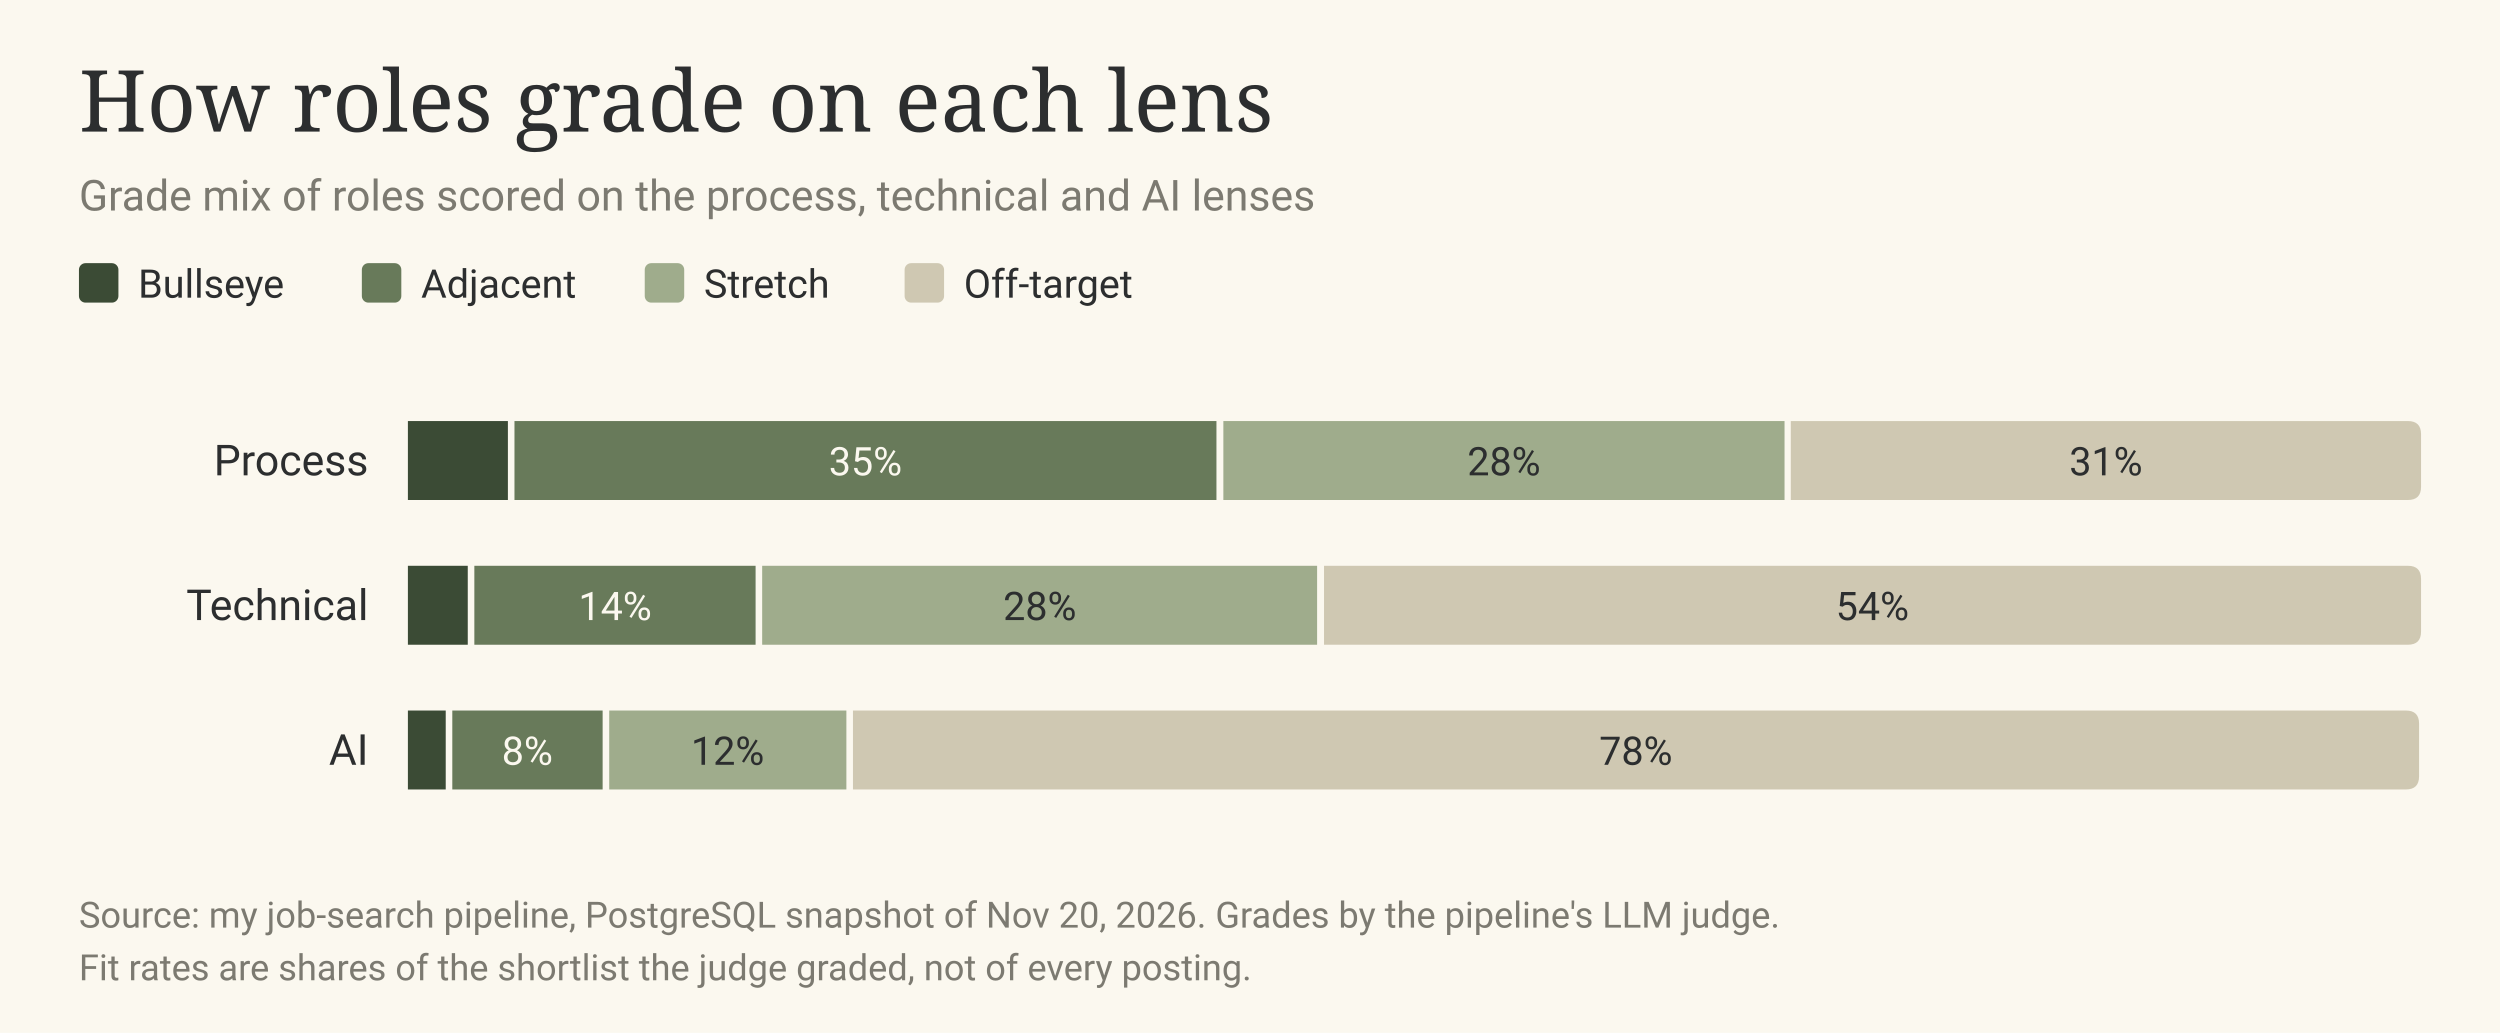
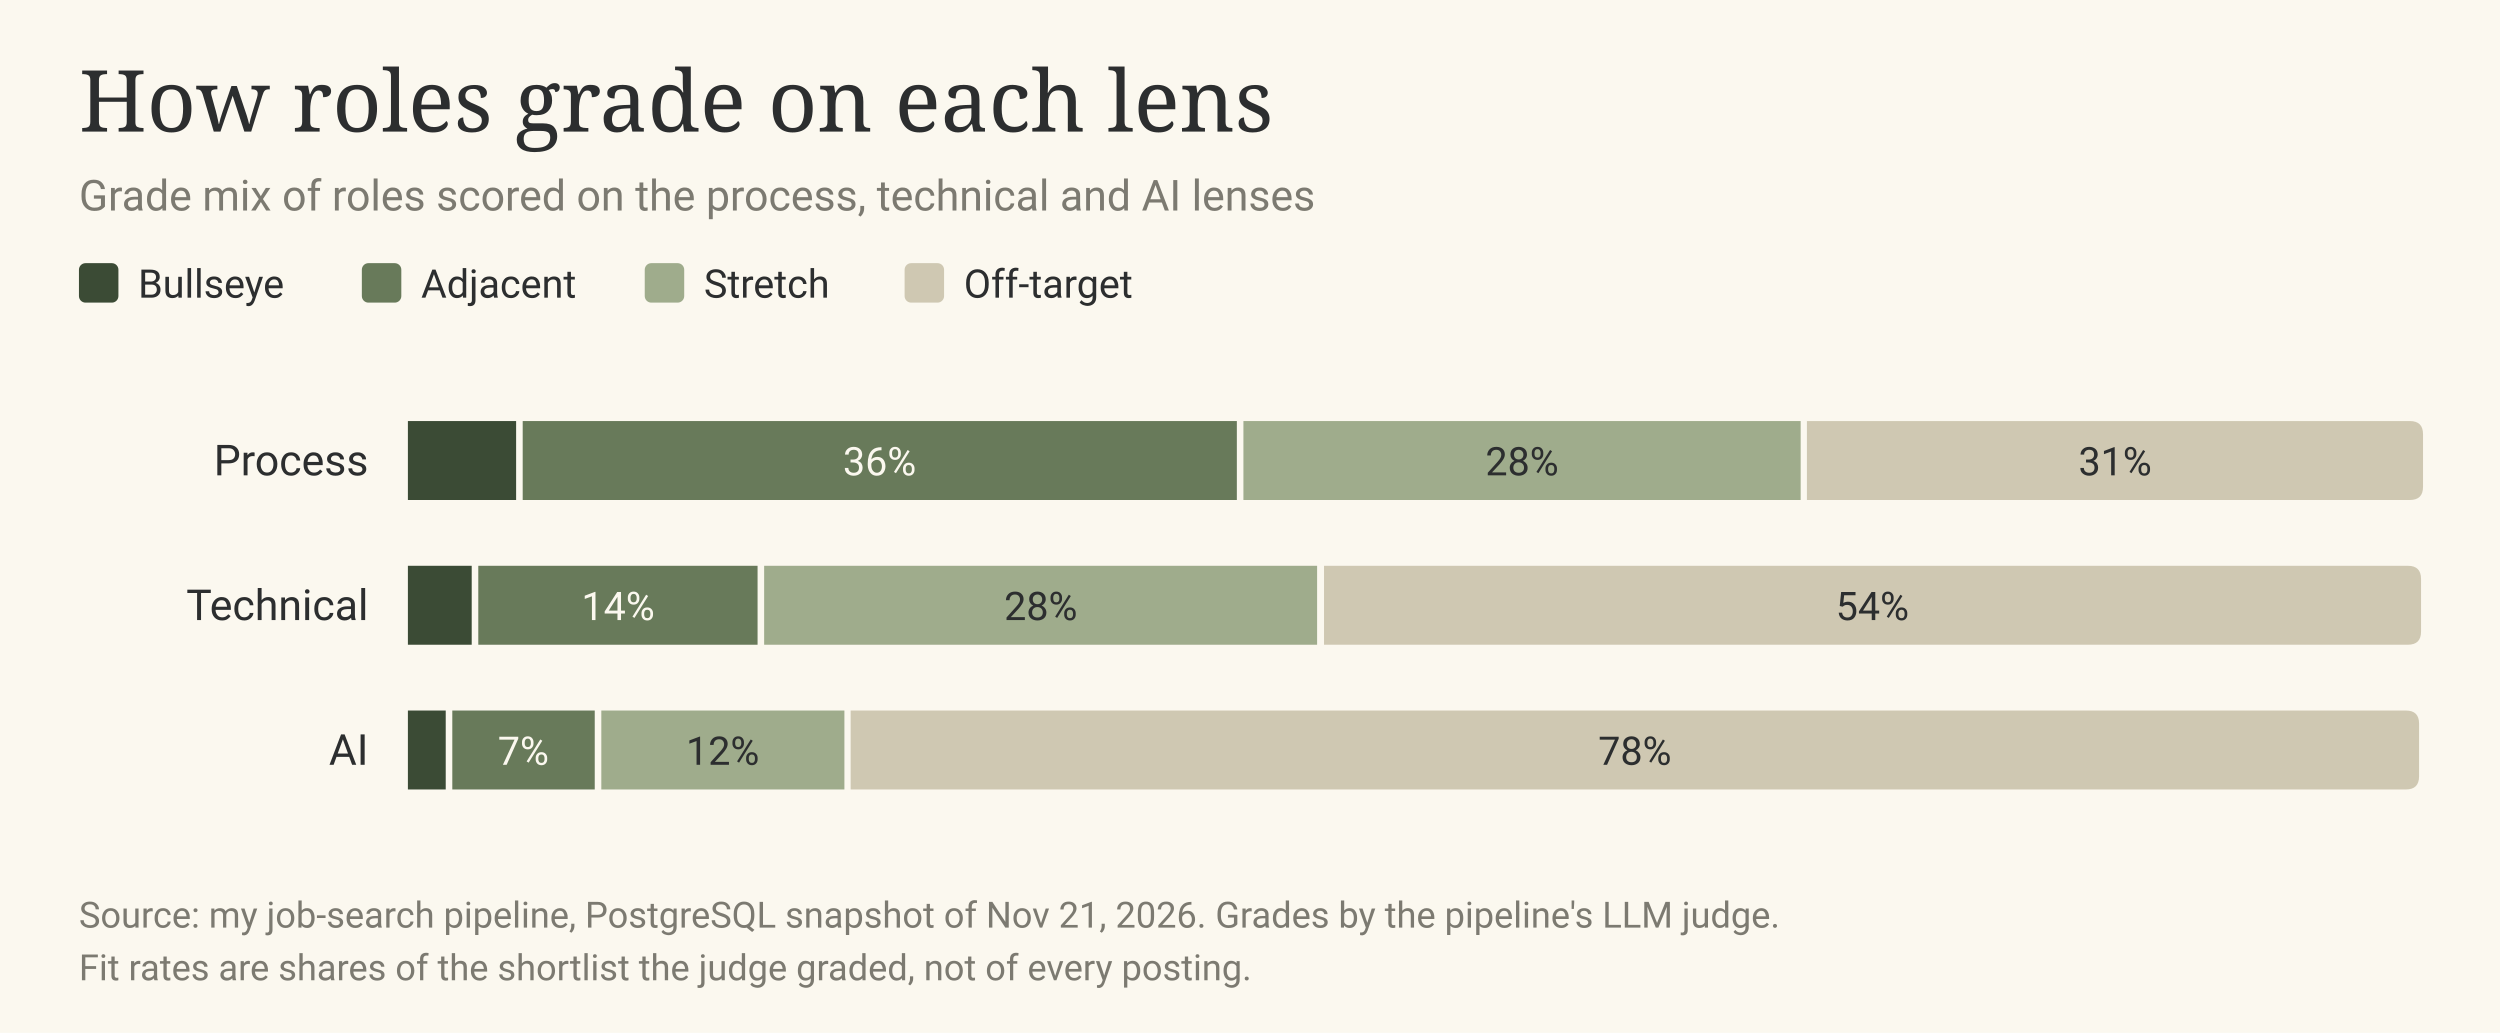
<svg xmlns="http://www.w3.org/2000/svg" viewBox="0 0 760 314" width="760" height="314" role="img" aria-labelledby="t d">
  <rect width="760" height="314" fill="#fbf8ef" />
  <text x="24" y="40" font-family="'Instrument Serif', 'Iowan Old Style', Georgia, serif" font-size="26" fill="#2c2e2f">How roles grade on each lens</text>
  <text x="24" y="64" font-family="-apple-system, BlinkMacSystemFont, 'Segoe UI', Roboto, Inter, sans-serif" font-size="13" fill="#7c7a71">Grade mix of roles scored on the process, technical and AI lenses</text>
  <rect x="24" y="80" width="12" height="12" rx="2" fill="#3b4b35" />
  <text x="42" y="90.5" font-family="-apple-system, BlinkMacSystemFont, 'Segoe UI', Roboto, Inter, sans-serif" font-size="12" fill="#2c2e2f">Bullseye</text>
  <rect x="110" y="80" width="12" height="12" rx="2" fill="#687a5a" />
  <text x="128" y="90.5" font-family="-apple-system, BlinkMacSystemFont, 'Segoe UI', Roboto, Inter, sans-serif" font-size="12" fill="#2c2e2f">Adjacent</text>
  <rect x="196" y="80" width="12" height="12" rx="2" fill="#9fac8c" />
  <text x="214" y="90.5" font-family="-apple-system, BlinkMacSystemFont, 'Segoe UI', Roboto, Inter, sans-serif" font-size="12" fill="#2c2e2f">Stretch</text>
  <rect x="275" y="80" width="12" height="12" rx="2" fill="#cfc8b2" />
  <text x="293" y="90.5" font-family="-apple-system, BlinkMacSystemFont, 'Segoe UI', Roboto, Inter, sans-serif" font-size="12" fill="#2c2e2f">Off-target</text>
  <text x="112" y="144.5" text-anchor="end" font-family="-apple-system, BlinkMacSystemFont, 'Segoe UI', Roboto, Inter, sans-serif" font-size="13" fill="#2c2e2f">Process</text>
  <g>
-     <rect x="124.0" y="128.0" width="30.4" height="24" fill="#3b4b35" />
+     <rect x="124.0" y="128.0" width="32.9" height="24" fill="#3b4b35" />
  </g>
  <g>
-     <rect x="156.4" y="128.0" width="213.4" height="24" fill="#687a5a" />
-     <text x="263.1" y="144.5" text-anchor="middle" font-family="-apple-system, BlinkMacSystemFont, 'Segoe UI', Roboto, Inter, sans-serif" font-size="12" fill="#fbf8ef">35%</text>
+     <rect x="158.9" y="128.0" width="217.1" height="24" fill="#687a5a" />
+     <text x="267.4" y="144.5" text-anchor="middle" font-family="-apple-system, BlinkMacSystemFont, 'Segoe UI', Roboto, Inter, sans-serif" font-size="12" fill="#fbf8ef">36%</text>
  </g>
  <g>
-     <rect x="371.9" y="128.0" width="170.6" height="24" fill="#9fac8c" />
-     <text x="457.2" y="144.5" text-anchor="middle" font-family="-apple-system, BlinkMacSystemFont, 'Segoe UI', Roboto, Inter, sans-serif" font-size="12" fill="#2c2e2f">28%</text>
+     <rect x="378.0" y="128.0" width="169.4" height="24" fill="#9fac8c" />
+     <text x="462.7" y="144.5" text-anchor="middle" font-family="-apple-system, BlinkMacSystemFont, 'Segoe UI', Roboto, Inter, sans-serif" font-size="12" fill="#2c2e2f">28%</text>
  </g>
  <g>
-     <path d="M544.4,128.0H732.0Q736.0,128.0 736.0,132.0V148.0Q736.0,152.0 732.0,152.0H544.4Z" fill="#cfc8b2" />
-     <text x="640.2" y="144.5" text-anchor="middle" font-family="-apple-system, BlinkMacSystemFont, 'Segoe UI', Roboto, Inter, sans-serif" font-size="12" fill="#2c2e2f">31%</text>
+     <path d="M549.3,128.0H732.6Q736.6,128.0 736.6,132.0V148.0Q736.6,152.0 732.6,152.0H549.3Z" fill="#cfc8b2" />
+     <text x="643.0" y="144.5" text-anchor="middle" font-family="-apple-system, BlinkMacSystemFont, 'Segoe UI', Roboto, Inter, sans-serif" font-size="12" fill="#2c2e2f">31%</text>
  </g>
  <text x="112" y="188.5" text-anchor="end" font-family="-apple-system, BlinkMacSystemFont, 'Segoe UI', Roboto, Inter, sans-serif" font-size="13" fill="#2c2e2f">Technical</text>
  <g>
-     <rect x="124.0" y="172.0" width="18.2" height="24" fill="#3b4b35" />
+     <rect x="124.0" y="172.0" width="19.4" height="24" fill="#3b4b35" />
  </g>
  <g>
-     <rect x="144.2" y="172.0" width="85.5" height="24" fill="#687a5a" />
-     <text x="187.0" y="188.5" text-anchor="middle" font-family="-apple-system, BlinkMacSystemFont, 'Segoe UI', Roboto, Inter, sans-serif" font-size="12" fill="#fbf8ef">14%</text>
+     <rect x="145.4" y="172.0" width="84.9" height="24" fill="#687a5a" />
+     <text x="187.9" y="188.5" text-anchor="middle" font-family="-apple-system, BlinkMacSystemFont, 'Segoe UI', Roboto, Inter, sans-serif" font-size="12" fill="#fbf8ef">14%</text>
  </g>
  <g>
-     <rect x="231.7" y="172.0" width="168.7" height="24" fill="#9fac8c" />
-     <text x="316.1" y="188.5" text-anchor="middle" font-family="-apple-system, BlinkMacSystemFont, 'Segoe UI', Roboto, Inter, sans-serif" font-size="12" fill="#2c2e2f">28%</text>
+     <rect x="232.3" y="172.0" width="168.1" height="24" fill="#9fac8c" />
+     <text x="316.4" y="188.5" text-anchor="middle" font-family="-apple-system, BlinkMacSystemFont, 'Segoe UI', Roboto, Inter, sans-serif" font-size="12" fill="#2c2e2f">28%</text>
  </g>
  <g>
    <path d="M402.5,172.0H732.0Q736.0,172.0 736.0,176.0V192.0Q736.0,196.0 732.0,196.0H402.5Z" fill="#cfc8b2" />
    <text x="569.2" y="188.5" text-anchor="middle" font-family="-apple-system, BlinkMacSystemFont, 'Segoe UI', Roboto, Inter, sans-serif" font-size="12" fill="#2c2e2f">54%</text>
  </g>
  <text x="112" y="232.5" text-anchor="end" font-family="-apple-system, BlinkMacSystemFont, 'Segoe UI', Roboto, Inter, sans-serif" font-size="13" fill="#2c2e2f">AI</text>
  <g>
    <rect x="124.0" y="216.0" width="11.5" height="24" fill="#3b4b35" />
  </g>
  <g>
-     <rect x="137.5" y="216.0" width="45.7" height="24" fill="#687a5a" />
-     <text x="160.3" y="232.5" text-anchor="middle" font-family="-apple-system, BlinkMacSystemFont, 'Segoe UI', Roboto, Inter, sans-serif" font-size="12" fill="#fbf8ef">8%</text>
+     <rect x="137.5" y="216.0" width="43.3" height="24" fill="#687a5a" />
+     <text x="159.1" y="232.5" text-anchor="middle" font-family="-apple-system, BlinkMacSystemFont, 'Segoe UI', Roboto, Inter, sans-serif" font-size="12" fill="#fbf8ef">7%</text>
  </g>
  <g>
-     <rect x="185.2" y="216.0" width="72.1" height="24" fill="#9fac8c" />
-     <text x="221.2" y="232.5" text-anchor="middle" font-family="-apple-system, BlinkMacSystemFont, 'Segoe UI', Roboto, Inter, sans-serif" font-size="12" fill="#2c2e2f">12%</text>
+     <rect x="182.8" y="216.0" width="73.9" height="24" fill="#9fac8c" />
+     <text x="219.7" y="232.5" text-anchor="middle" font-family="-apple-system, BlinkMacSystemFont, 'Segoe UI', Roboto, Inter, sans-serif" font-size="12" fill="#2c2e2f">12%</text>
  </g>
  <g>
-     <path d="M259.3,216.0H731.4Q735.4,216.0 735.4,220.0V236.0Q735.4,240.0 731.4,240.0H259.3Z" fill="#cfc8b2" />
-     <text x="497.3" y="232.5" text-anchor="middle" font-family="-apple-system, BlinkMacSystemFont, 'Segoe UI', Roboto, Inter, sans-serif" font-size="12" fill="#2c2e2f">78%</text>
+     <path d="M258.6,216.0H731.4Q735.4,216.0 735.4,220.0V236.0Q735.4,240.0 731.4,240.0H258.6Z" fill="#cfc8b2" />
+     <text x="497.0" y="232.5" text-anchor="middle" font-family="-apple-system, BlinkMacSystemFont, 'Segoe UI', Roboto, Inter, sans-serif" font-size="12" fill="#2c2e2f">78%</text>
  </g>
-   <text x="24" y="282" font-family="-apple-system, BlinkMacSystemFont, 'Segoe UI', Roboto, Inter, sans-serif" font-size="11" fill="#7c7a71">Source: my job-search pipeline, PostgreSQL snapshot of Nov 20, 2026. Grades by the pipeline's LLM judge.</text>
+   <text x="24" y="282" font-family="-apple-system, BlinkMacSystemFont, 'Segoe UI', Roboto, Inter, sans-serif" font-size="11" fill="#7c7a71">Source: my job-search pipeline, PostgreSQL snapshot of Nov 21, 2026. Grades by the pipeline's LLM judge.</text>
  <text x="24" y="298" font-family="-apple-system, BlinkMacSystemFont, 'Segoe UI', Roboto, Inter, sans-serif" font-size="11" fill="#7c7a71">Fit rates are shares of the shortlist the judge graded, not of every posting.</text>
</svg>
